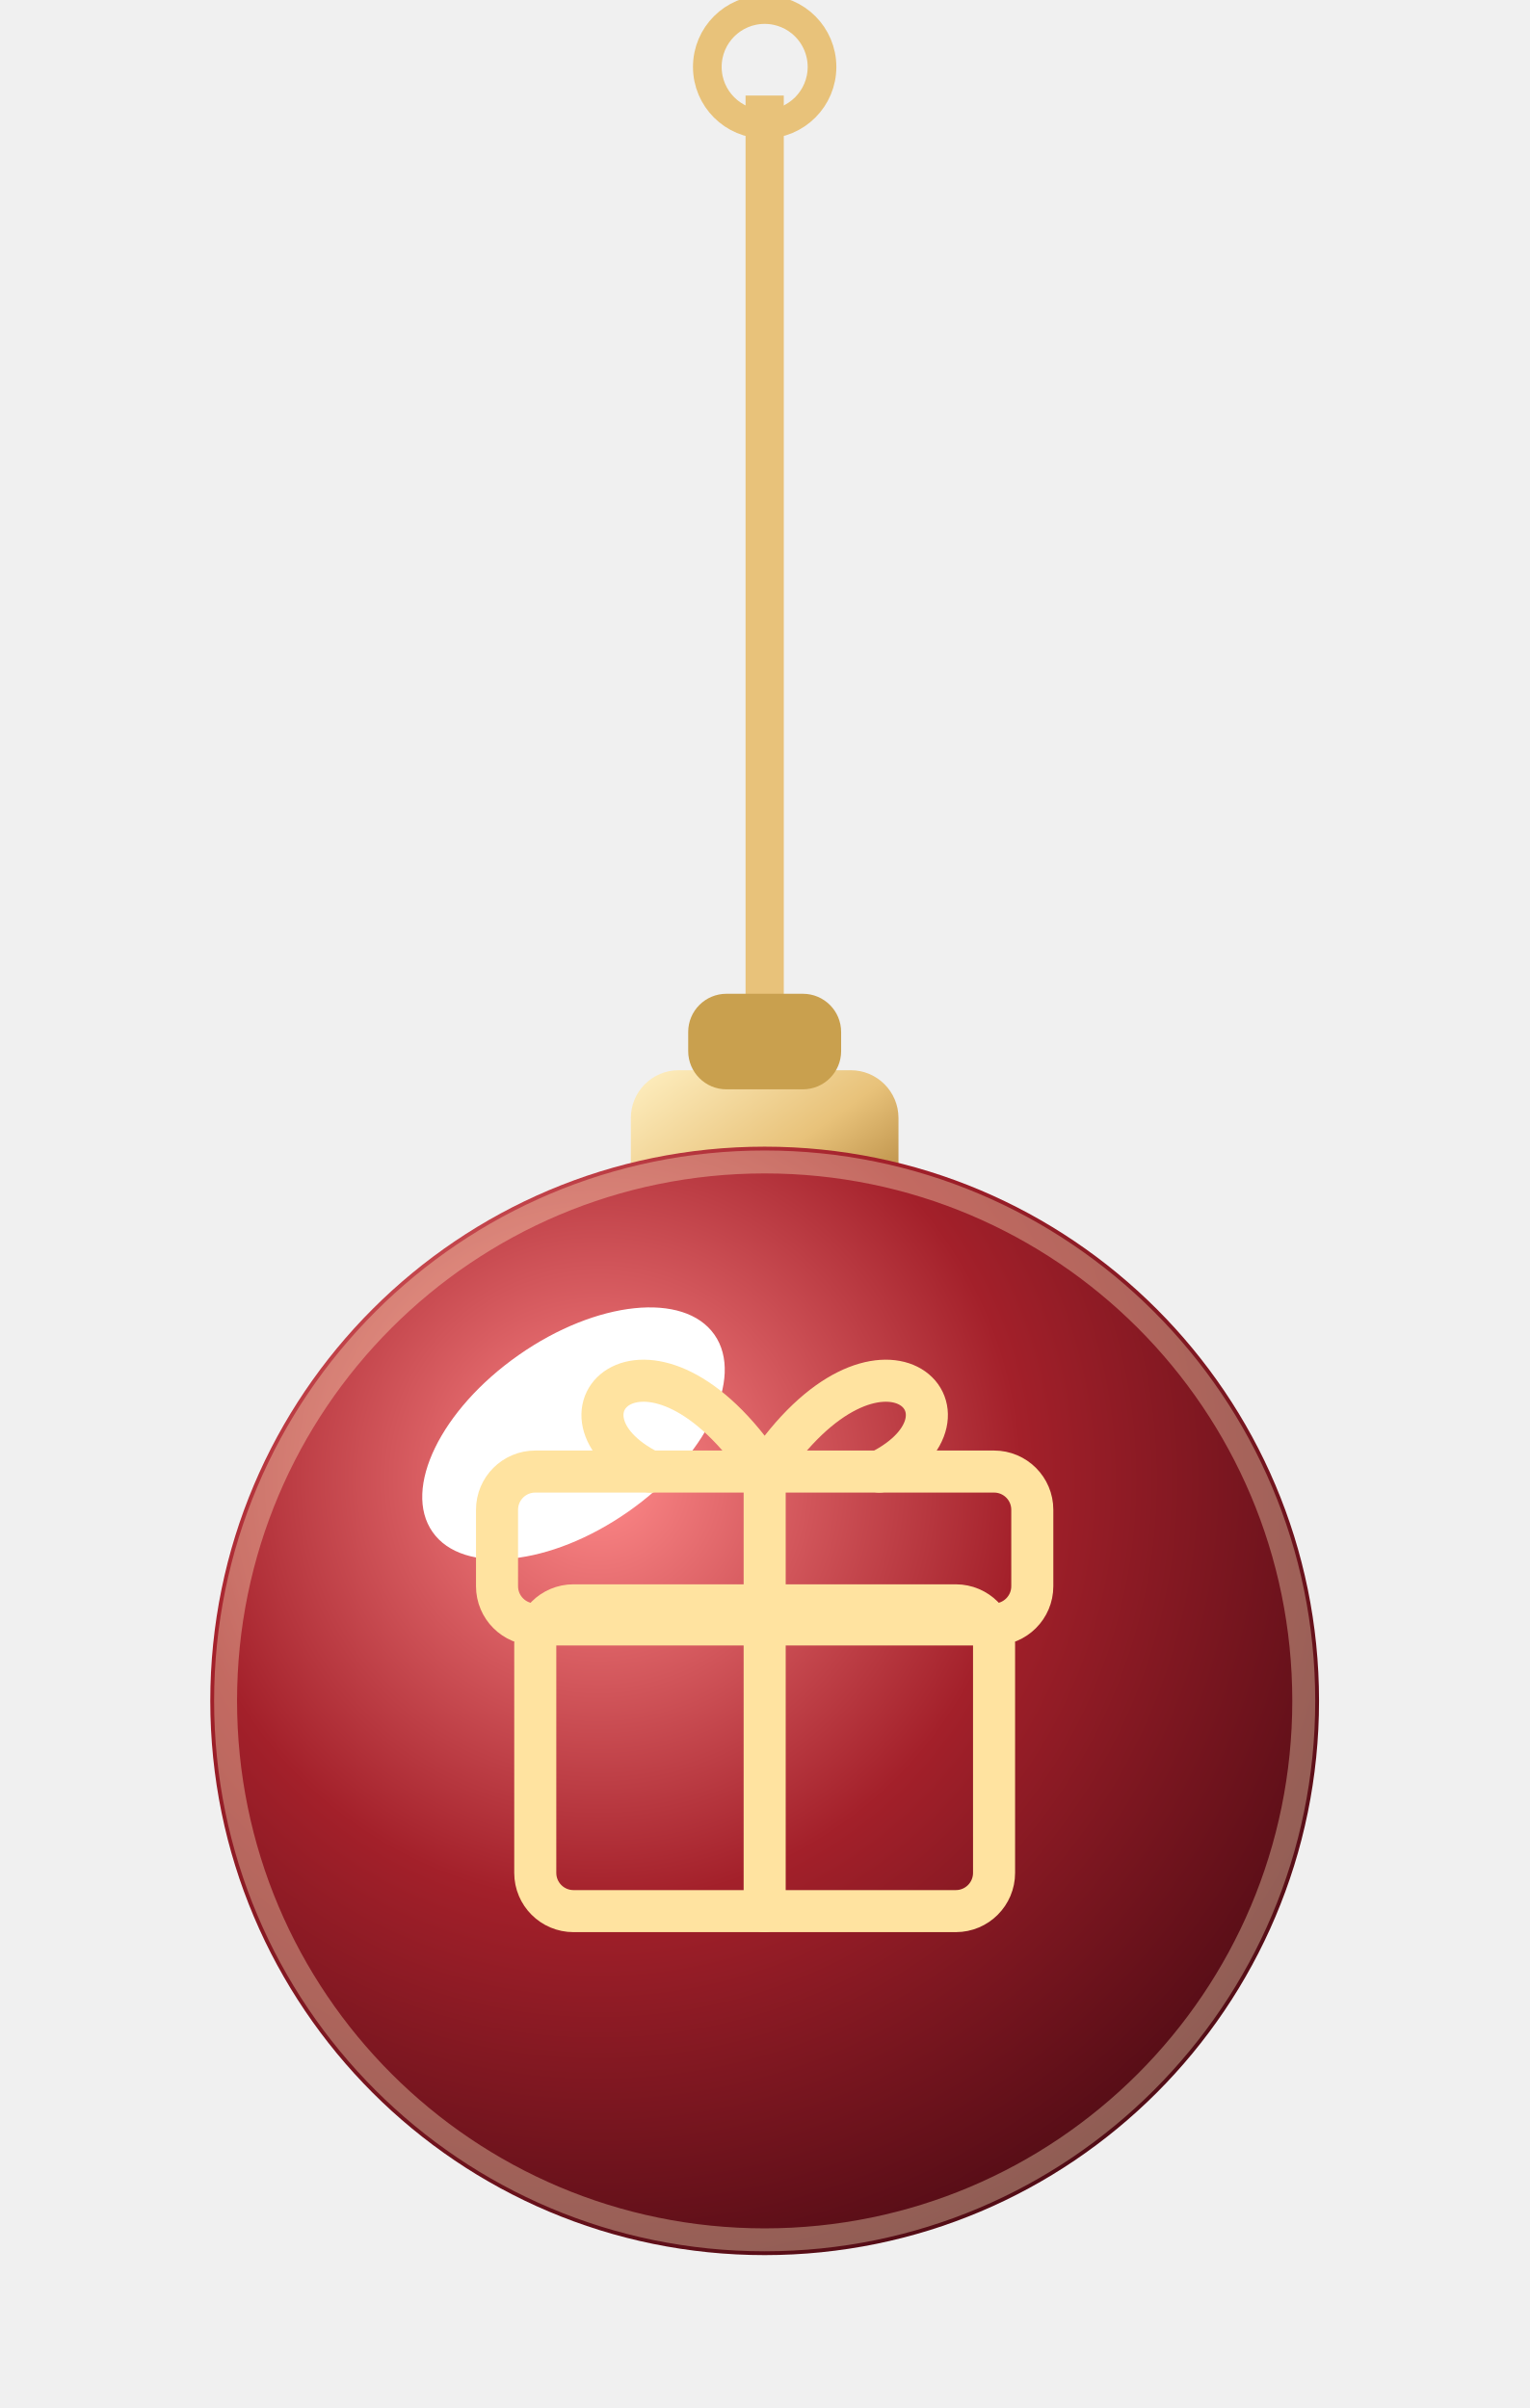
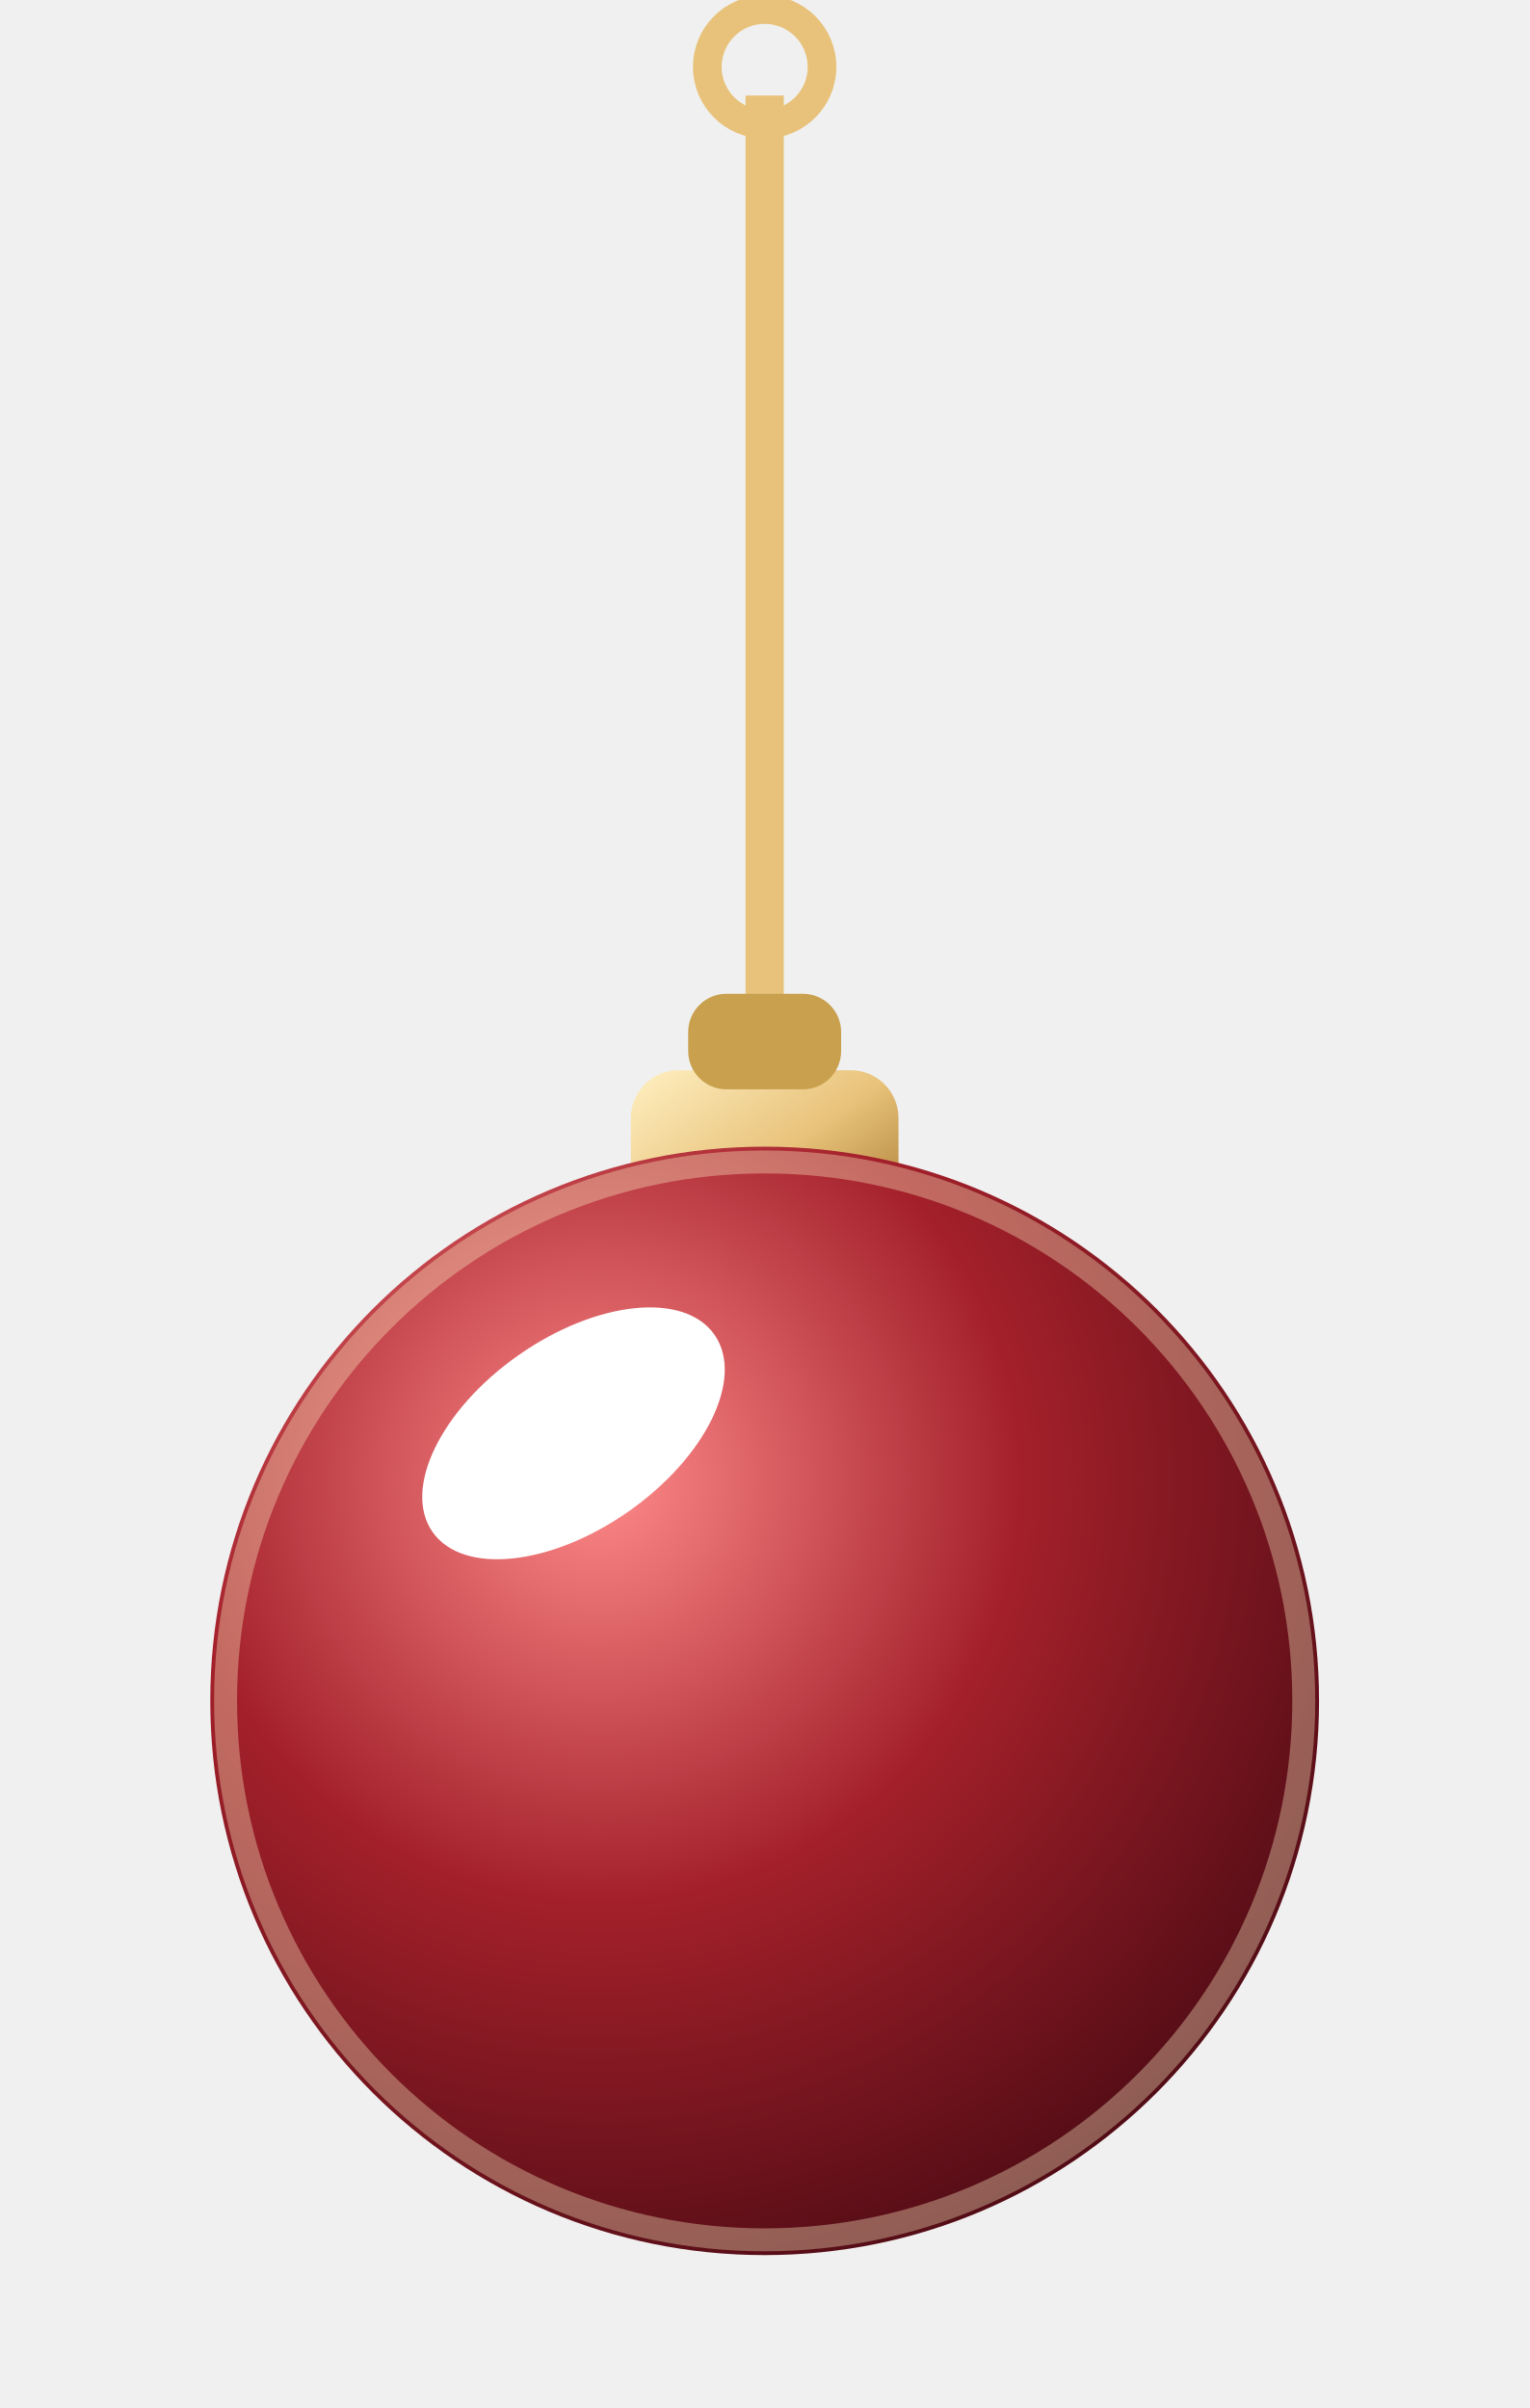
<svg xmlns="http://www.w3.org/2000/svg" width="80" height="126" viewBox="0 0 80 126">
  <defs>
    <radialGradient id="o" cx=".35" cy=".3" r=".85">
      <stop offset="0" stop-color="#ff8a8a" />
      <stop offset=".45" stop-color="#a3202a" />
      <stop offset="1" stop-color="#3d0710" />
    </radialGradient>
    <linearGradient id="gd" x1="0" y1="0" x2="1" y2="1">
      <stop offset="0" stop-color="#fff0c2" />
      <stop offset=".5" stop-color="#e8c27a" />
      <stop offset="1" stop-color="#9a6a22" />
    </linearGradient>
    <linearGradient id="sw" x1="0" y1="0" x2="1" y2="0">
      <stop offset="0" stop-color="#fff" stop-opacity="0" />
      <stop offset=".5" stop-color="#fff" stop-opacity=".6" />
      <stop offset="1" stop-color="#fff" stop-opacity="0" />
    </linearGradient>
    <clipPath id="c">
      <circle cx="40" cy="113" r="29" />
    </clipPath>
    <path id="st" d="M0-6L1.4-1.4L6 0L1.4 1.4L0 6L-1.4 1.4L-6 0L-1.4-1.4Z" />
  </defs>
  <g>
-     <animateTransform attributeName="transform" type="rotate" values="-4 40 0;4 40 0;-4 40 0" keyTimes="0;.5;1" calcMode="spline" keySplines=".45 0 .55 1;.45 0 .55 1" dur="4.6s" begin="0s" repeatCount="indefinite" />
+     <animateTransform attributeName="transform" type="rotate" values="-3 40 0;3 40 0;-3 40 0" keyTimes="0;.5;1" calcMode="spline" keySplines=".45 0 .55 1;.45 0 .55 1" dur="4.6s" begin="0s" repeatCount="indefinite" />
    <line x1="40" y1="5" x2="40" y2="59" stroke="#e8c27a" stroke-width="2" />
    <circle cx="40" cy="3.5" r="3" fill="none" stroke="#e8c27a" stroke-width="1.5" />
    <rect x="33" y="56" width="14" height="10" rx="2.5" fill="url(#gd)" />
    <rect x="36" y="52" width="8" height="5" rx="2" fill="#c9a04e" />
    <g transform="translate(0 -24)">
      <circle cx="40" cy="113" r="29" fill="url(#o)" />
      <g clip-path="url(#c)">
        <rect x="-40" y="73" width="22" height="80" fill="url(#sw)" transform="skewX(-18)">
          <animateTransform attributeName="transform" type="translate" values="0 0;150 0;150 0" keyTimes="0;.35;1" dur="5.6s" begin="0s" repeatCount="indefinite" />
        </rect>
      </g>
      <ellipse cx="30" cy="99" rx="9" ry="5" fill="#fff" transform="rotate(-35 30 99)">
        <animate attributeName="opacity" values=".35;.95;.35" dur="3.4s" begin="0s" repeatCount="indefinite" />
      </ellipse>
      <circle cx="40" cy="113" r="28.2" fill="none" stroke="#fff3c8" stroke-opacity=".35" stroke-width="1.2" />
-       <g fill="none" stroke="#ffe3a0" stroke-width="2.2" stroke-linecap="round" stroke-linejoin="round">
-         <rect x="28" y="108" width="24" height="16" rx="2" />
-         <rect x="26" y="101" width="28" height="8" rx="2" />
-         <path d="M40 101V124M40 101C34 92 28 98 34 101M40 101C46 92 52 98 46 101" />
-       </g>
      <use href="#st" transform="translate(66 92) scale(1)" fill="#fff0c2" opacity="0">
        <animate attributeName="opacity" values="0;1;0" dur="2.8s" begin="0s" repeatCount="indefinite" />
      </use>
      <use href="#st" transform="translate(16 128) scale(.7)" fill="#ffe3a0" opacity="0">
        <animate attributeName="opacity" values="0;1;0" dur="3.3s" begin="-1.4s" repeatCount="indefinite" />
      </use>
    </g>
  </g>
</svg>
